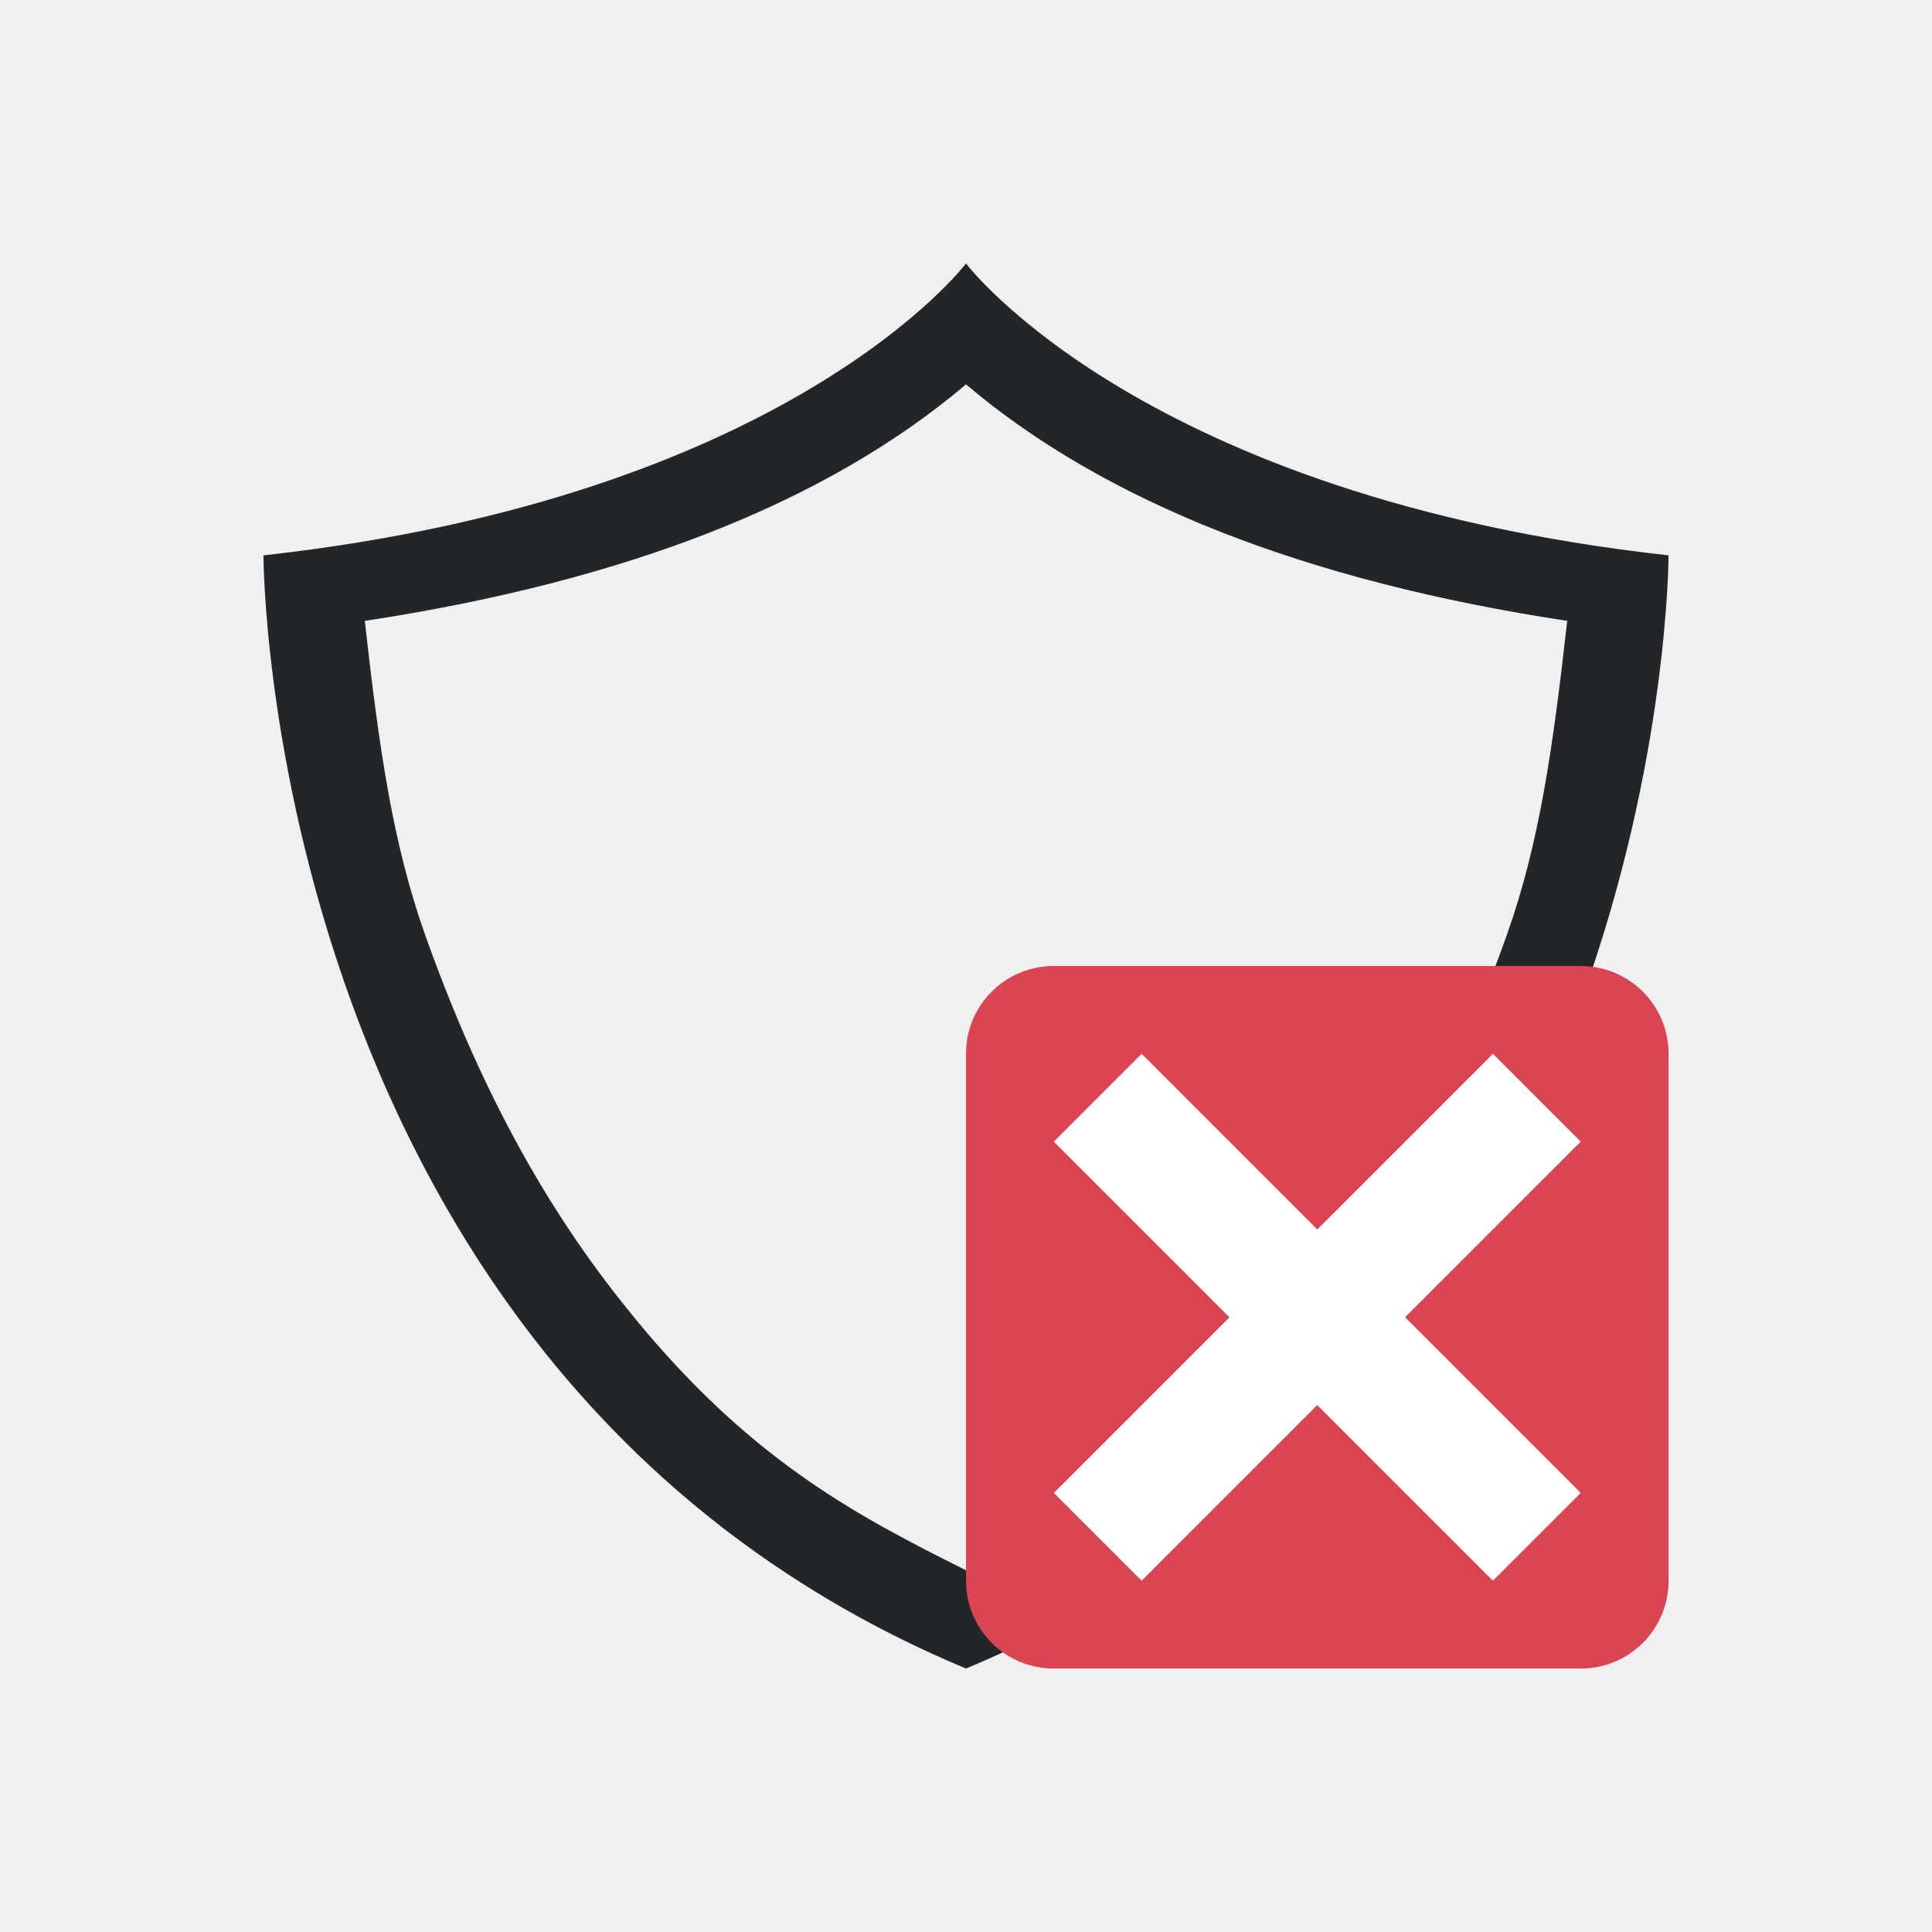
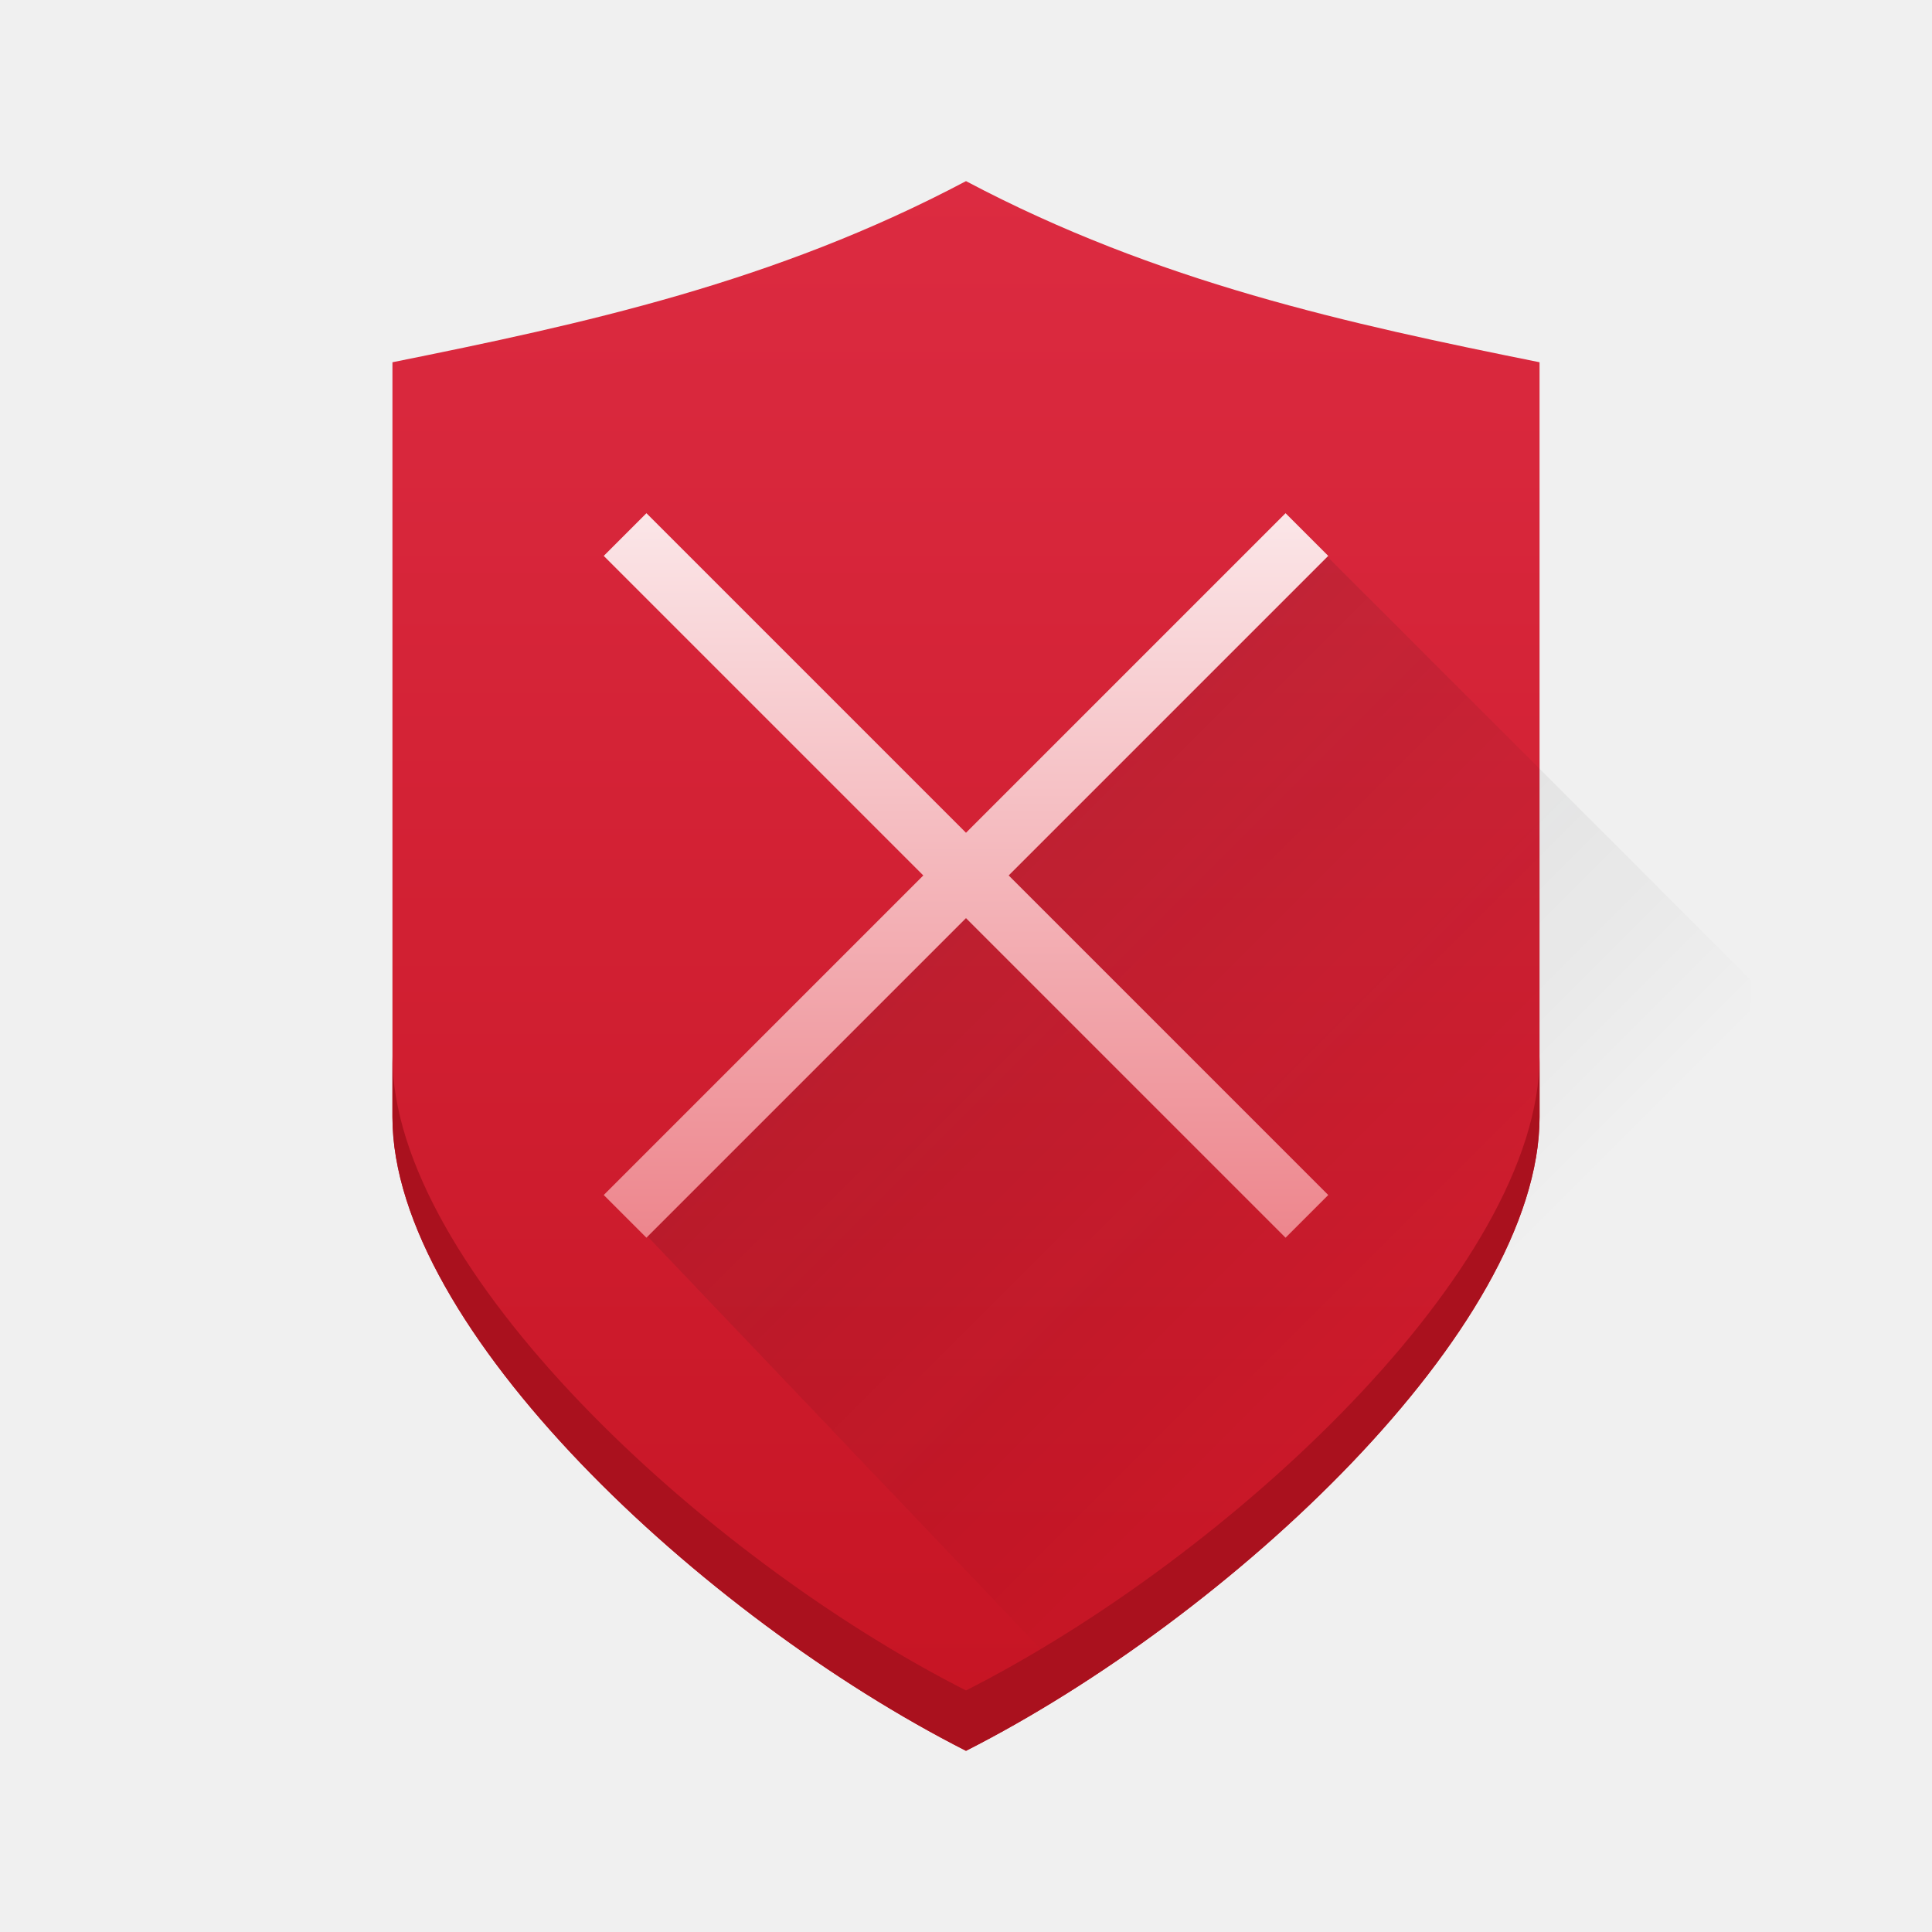
- <svg xmlns="http://www.w3.org/2000/svg" viewBox="0 0 22 22">
-   <defs id="defs3051">
-     <style type="text/css" id="current-color-scheme">
-       .ColorScheme-Text {
-         color:#232629;
-       }
-       .ColorScheme-NegativeText {
-         color:#da4453;
-       }
-       </style>
+ <svg xmlns="http://www.w3.org/2000/svg" xmlns:xlink="http://www.w3.org/1999/xlink" width="64" version="1.1" height="64">
+   <defs id="defs3811">
+     <linearGradient id="linearGradient4227">
+       <stop style="stop-color:#292c2f" id="stop4229" />
+       <stop offset="1" style="stop-opacity:0" id="stop4231" />
+     </linearGradient>
+     <linearGradient id="linearGradient4191-1-7" xlink:href="#linearGradient4227" y1="9" y2="23" x1="9" gradientUnits="userSpaceOnUse" x2="23" gradientTransform="matrix(2 0 0 2 735.8572 158.9336)" />
+     <linearGradient id="linearGradient4344">
+       <stop style="stop-color:#ed868d" id="stop4346" />
+       <stop offset="1" style="stop-color:#fbe6e8" id="stop4348" />
+     </linearGradient>
+     <linearGradient id="linearGradient4435">
+       <stop style="stop-color:#c61423" id="stop4437" />
+       <stop offset="1" style="stop-color:#dc2b41" id="stop4439" />
+     </linearGradient>
+     <linearGradient id="linearGradient4179" xlink:href="#linearGradient4344" y1="201.934" y2="177.934" gradientUnits="userSpaceOnUse" x2="0" gradientTransform="matrix(1 0 0 1 0.000002 -2.999999)" />
+     <linearGradient xlink:href="#linearGradient4435" id="linearGradient4424" y1="58" y2="6" x2="0" gradientUnits="userSpaceOnUse" />
  </defs>
-   <path style="fill:currentColor;fill-opacity:1;stroke:none" d="M 11 3 C 11 3 9 5.658 3 6.324 C 3 6.324 3 15.658 11 19 C 19 15.658 19 6.324 19 6.324 C 13 5.658 11 3 11 3 z M 11 4.377 C 12.587 5.722 14.877 6.619 17.846 7.07 C 17.684 8.516 17.53 9.603 17.156 10.654 C 16.371 12.863 15.456 14.207 14.635 15.174 C 13.363 16.672 12.207 17.278 11 17.881 C 9.793 17.278 8.637 16.672 7.365 15.174 C 6.544 14.207 5.629 12.863 4.844 10.654 C 4.47 9.603 4.316 8.516 4.154 7.07 C 7.123 6.619 9.413 5.722 11 4.377 z " class="ColorScheme-Text" />
-   <path style="fill:currentColor;fill-opacity:1;stroke:none" d="M 12 11 C 11.446 11 11 11.446 11 12 L 11 18 C 11 18.554 11.446 19 12 19 L 18 19 C 18.554 19 19 18.554 19 18 L 19 12 C 19 11.446 18.554 11 18 11 L 12 11 z " class="ColorScheme-NegativeText" />
-   <path style="fill:#ffffff" d="M 13 12 L 12 13 L 14 15 L 12 17 L 13 18 L 15 16 L 17 18 L 18 17 L 16 15 L 18 13 L 17 12 L 15 14 L 13 12 z " id="path4141" />
+   <g id="layer1" transform="matrix(1 0 0 1 -736.8572 -157.9336)">
+     <path style="fill:url(#linearGradient4424);stroke-linecap:square;stroke-width:2" id="rect4186-2-1" d="M 32 6 C 25.667 9.354 19.333 10.725 13 12 L 13 37 C 13 44 23.263 53.561 32 57.998 C 40.737 53.561 51 44 51 37 L 51 12 C 44.667 10.725 38.333 9.354 32 6 z " transform="matrix(1 0 0 1 736.8572 157.9336)" />
+     <path style="fill:url(#linearGradient4191-1-7);opacity:0.2;fill-rule:evenodd" id="path4184-5" d="m 779.623,175.168 -8.765,9.765 -2,2 -10,10 -1.352,1.117 17.039,17.883 20.313,0 0,-25.531 z" />
+     <path style="fill:url(#linearGradient4179)" id="rect4168" d="m 779.443,174.934 1.414,1.414 -10.586,10.586 10.586,10.586 -1.414,1.414 -10.586,-10.586 -10.586,10.586 -1.414,-1.414 10.586,-10.586 -10.586,-10.586 1.414,-1.414 10.586,10.586 10.586,-10.586 z" />
+     <path style="fill:#aa111e;stroke-linecap:square;stroke-width:2" id="rect4186-2-1-5" d="m 749.857,192.934 0,2 c 0,7 10.263,16.561 19,20.998 8.737,-4.437 19,-13.998 19,-20.998 l 0,-2 c 0,7 -10.263,16.561 -19,20.998 -8.737,-4.437 -19,-13.998 -19,-20.998 z" />
+   </g>
</svg>
